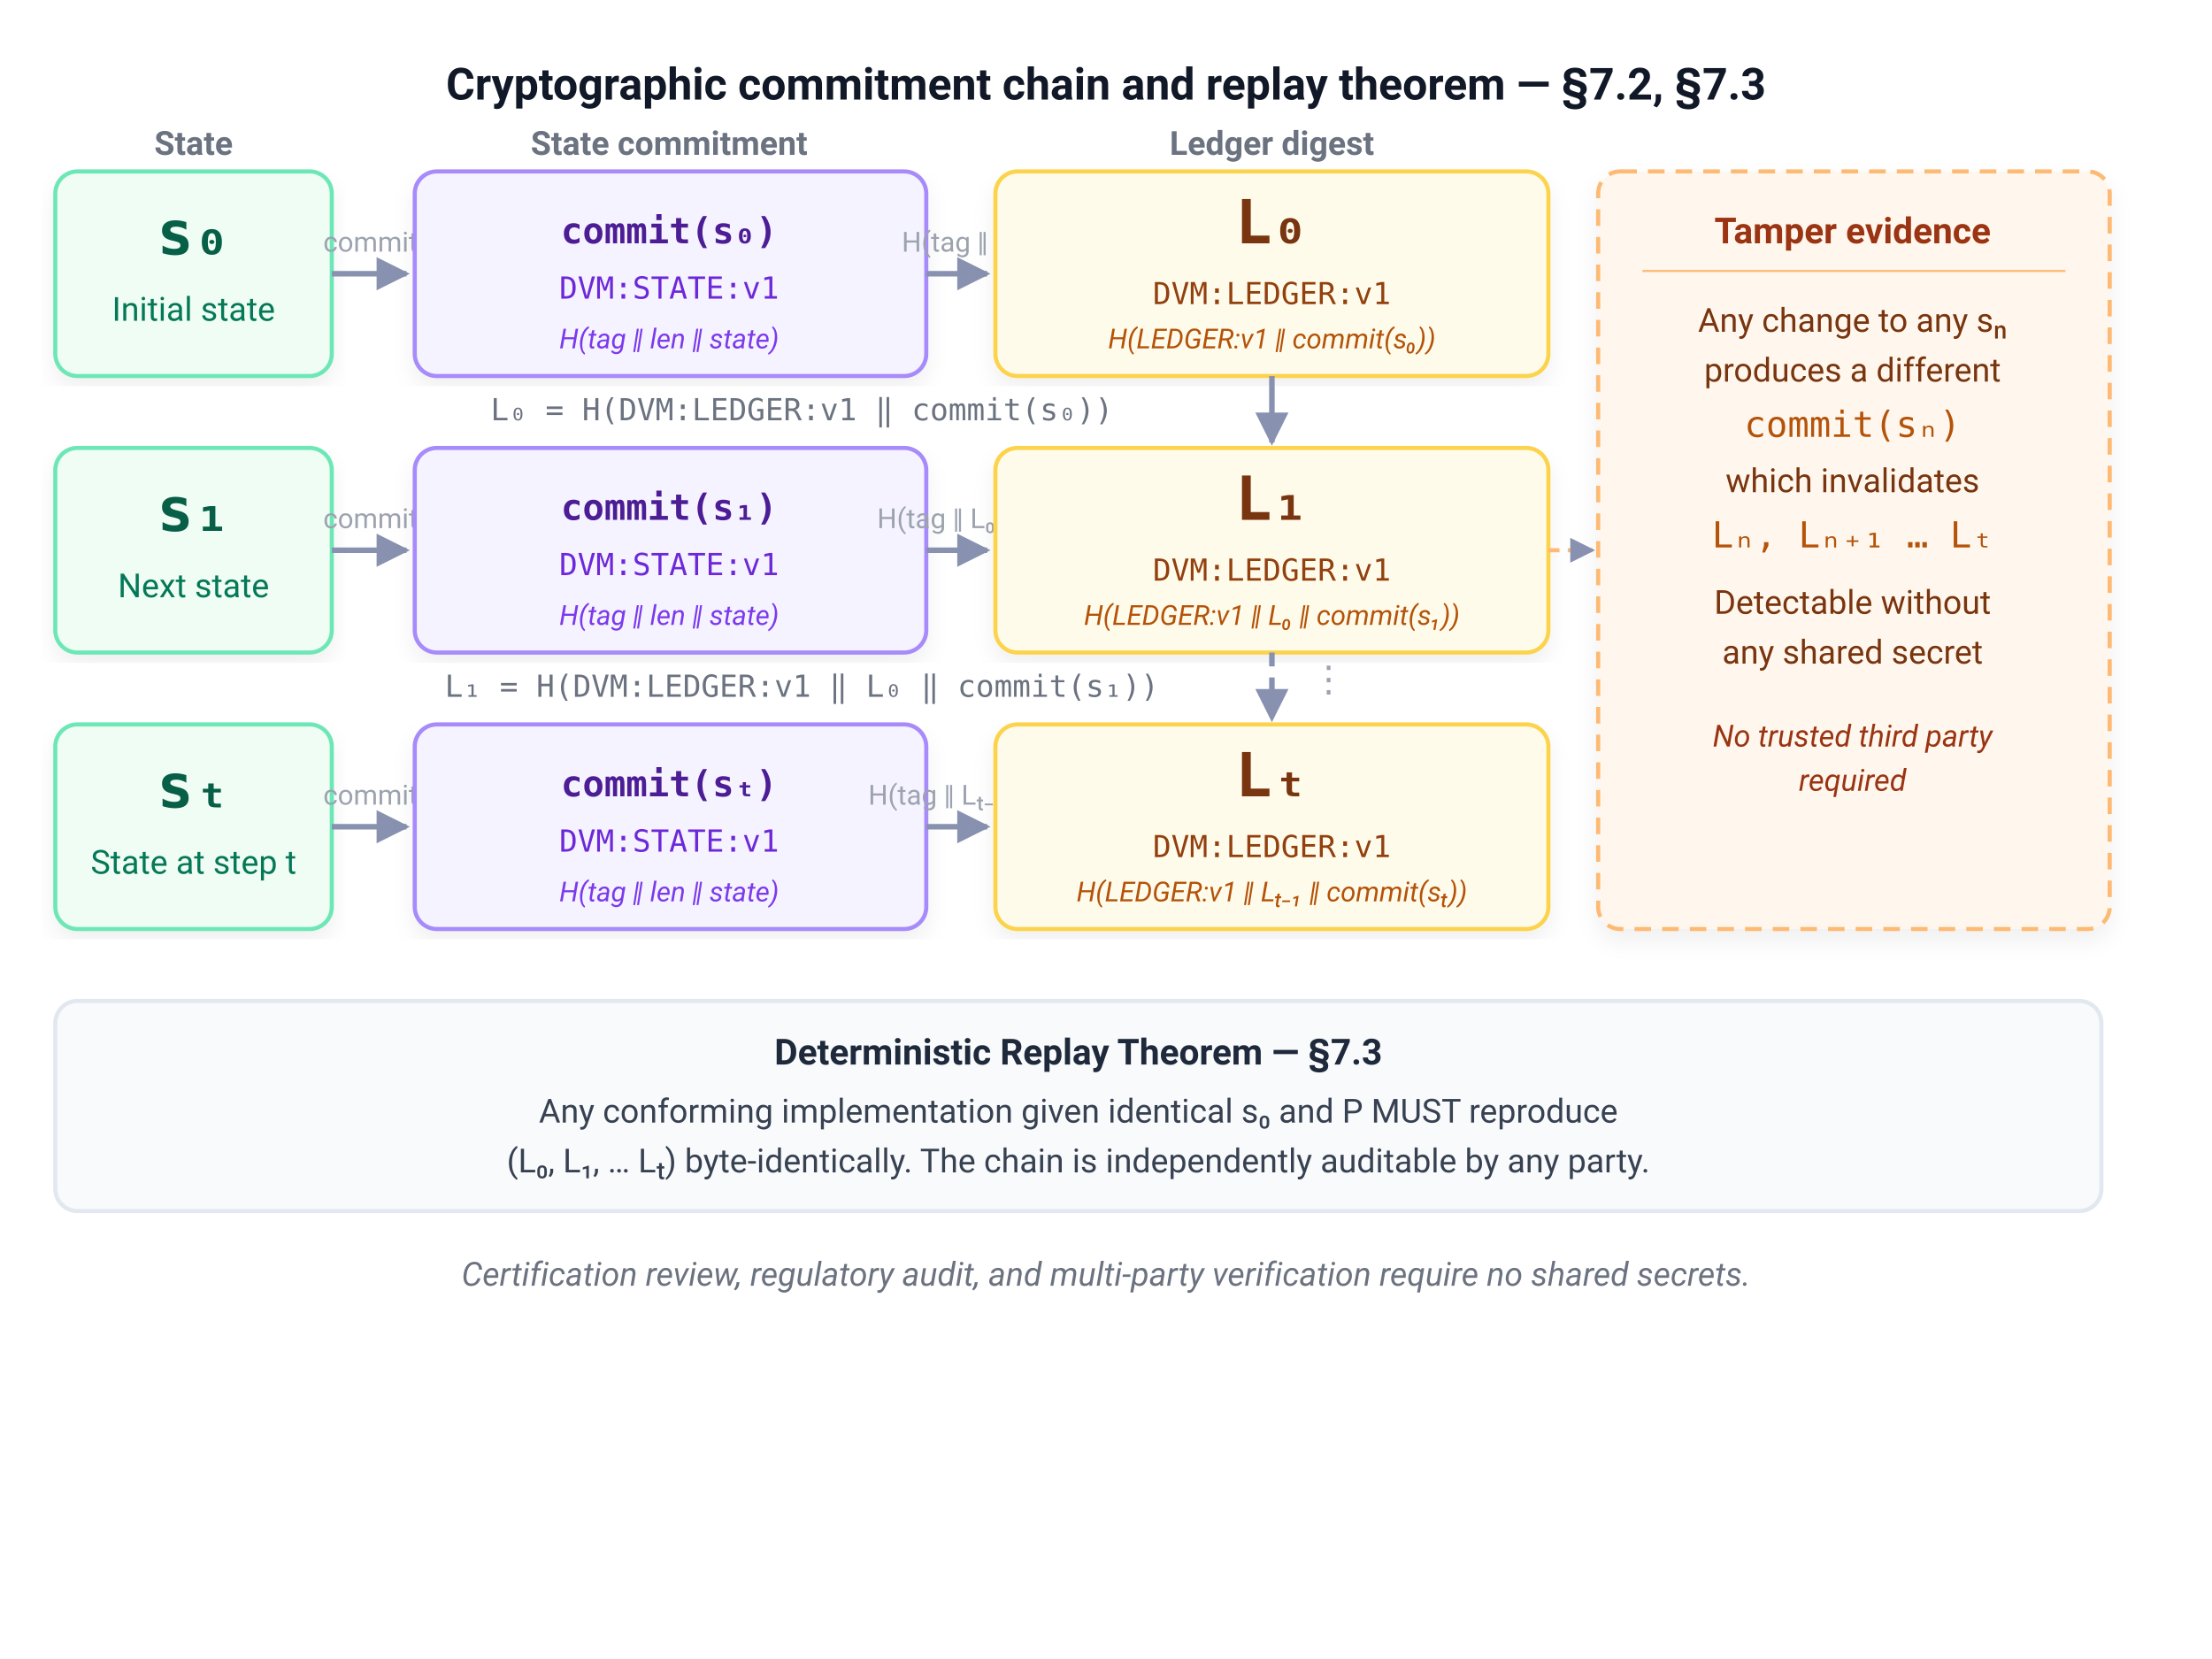
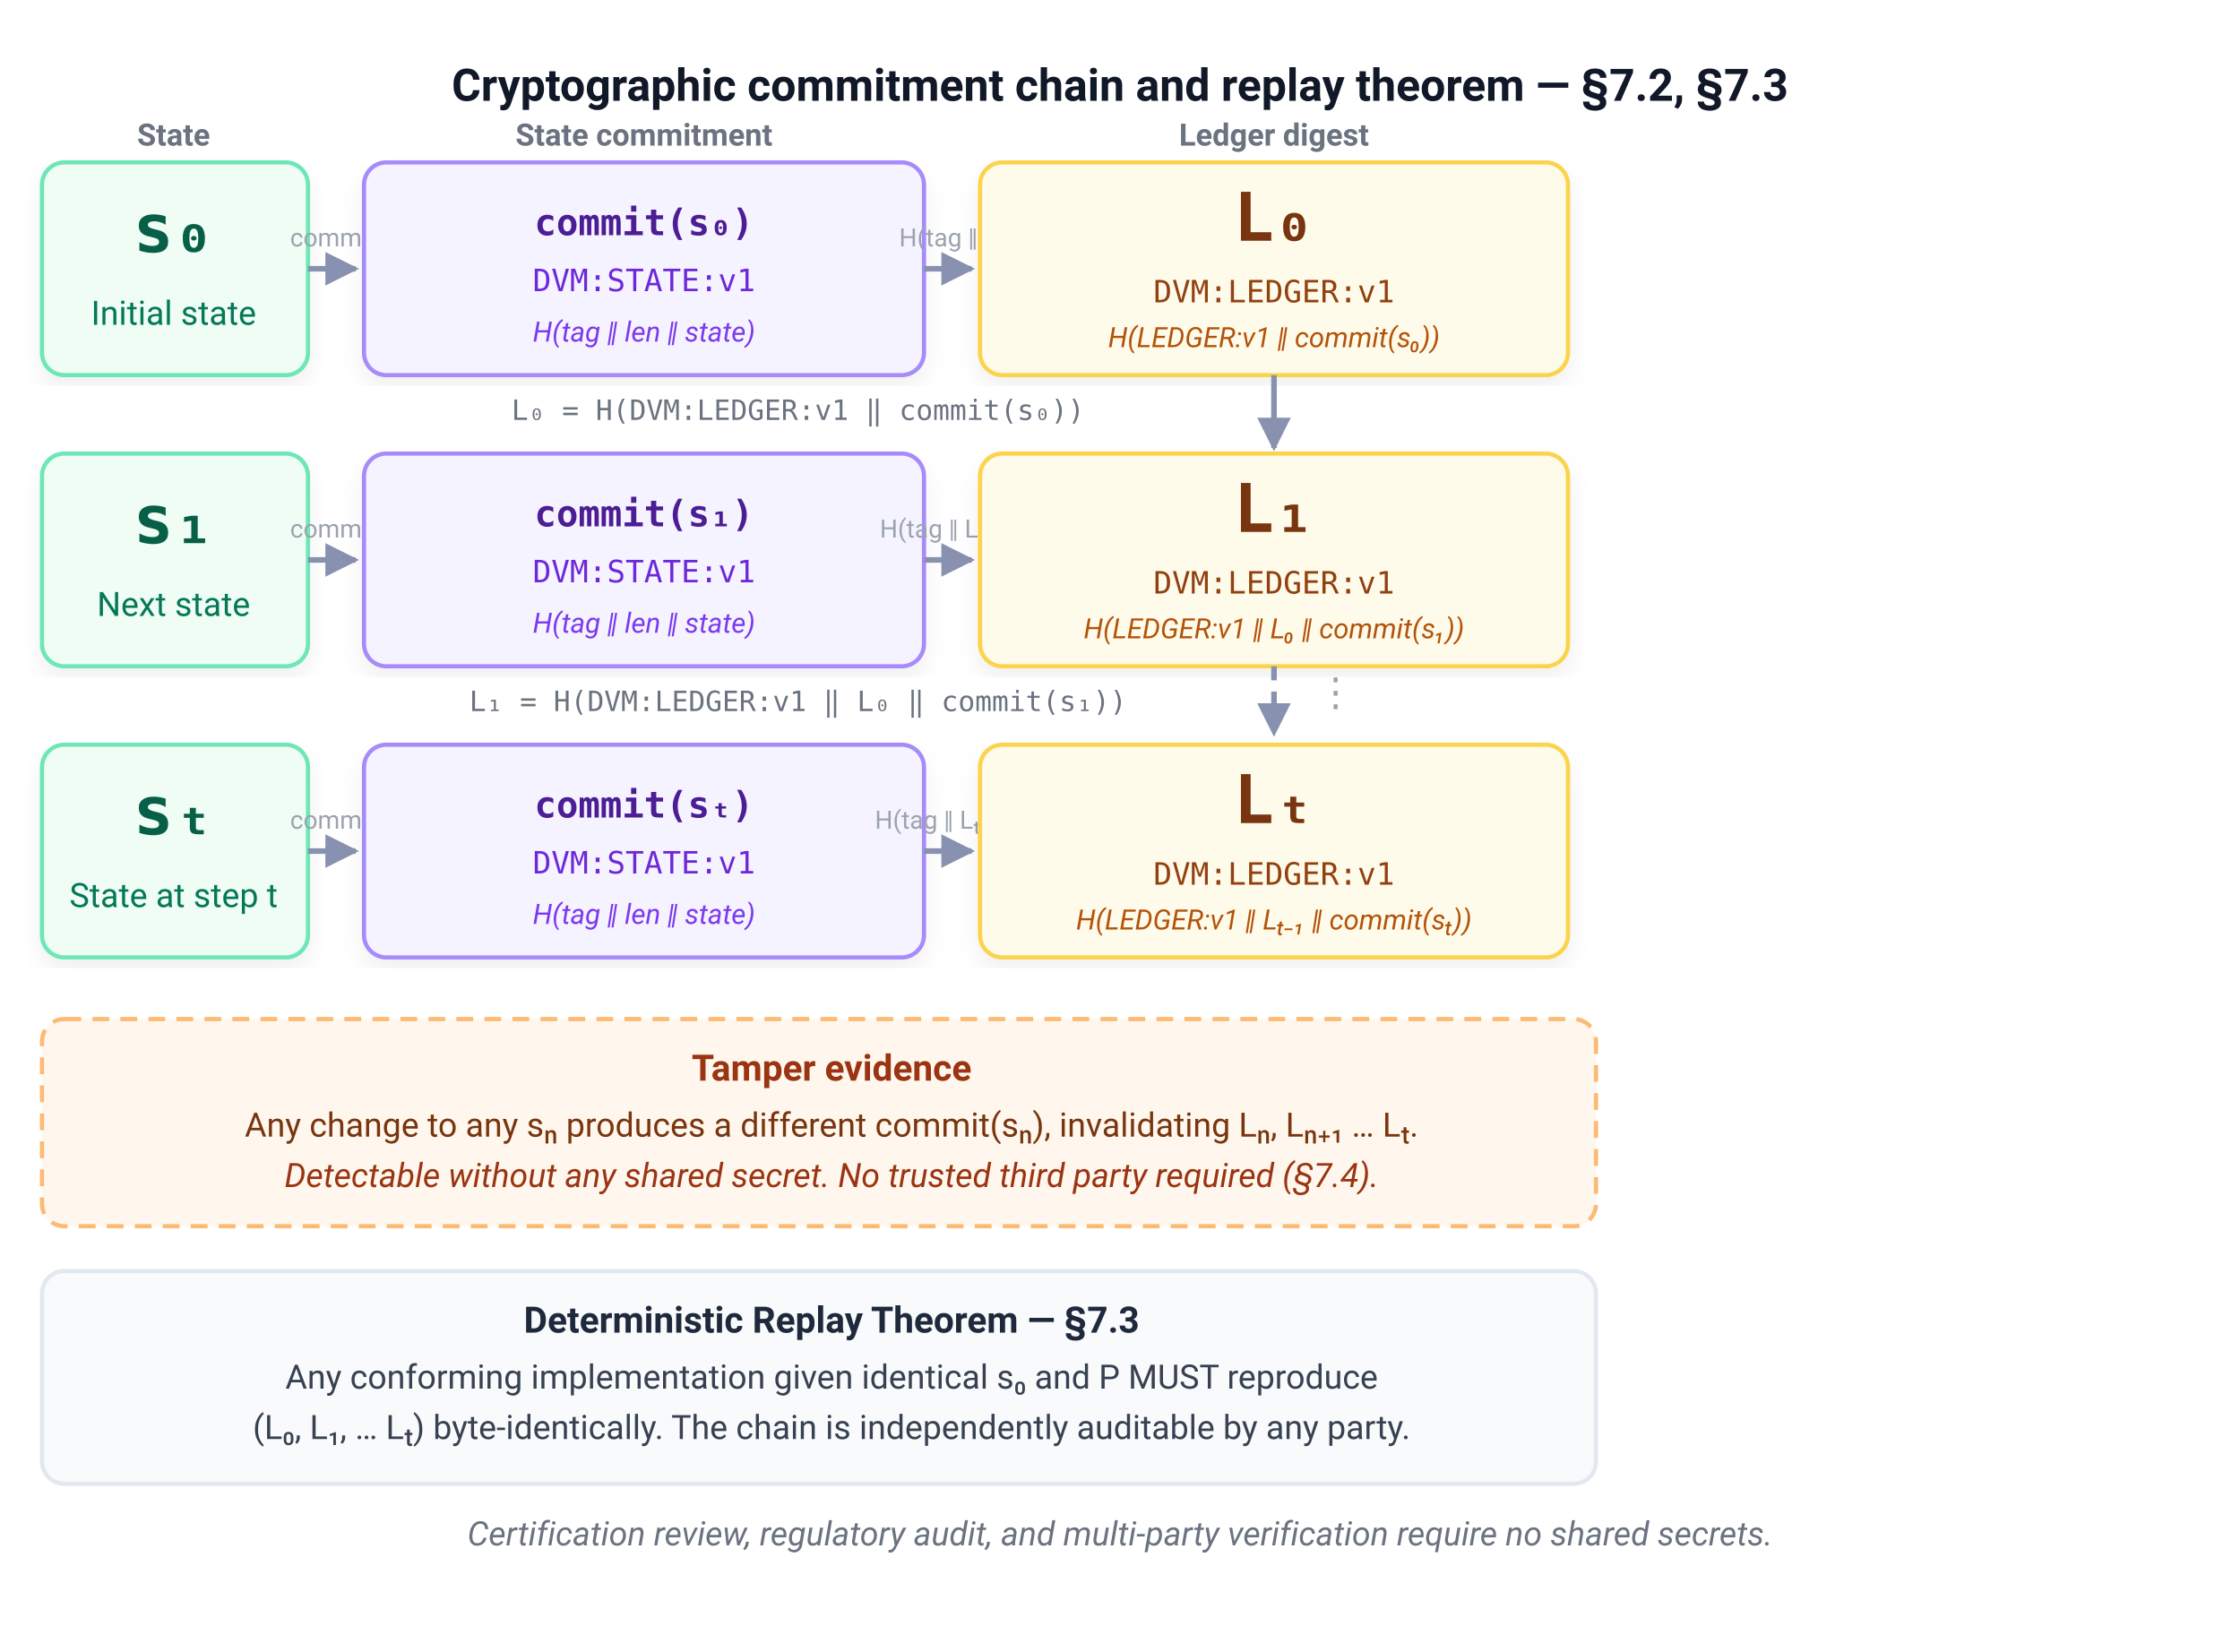
- <svg xmlns="http://www.w3.org/2000/svg" viewBox="0 0 800 600" width="100%" style="background-color: #ffffff; font-family: system-ui, -apple-system, 'Segoe UI', Roboto, Helvetica, Arial, sans-serif;">
+ <svg xmlns="http://www.w3.org/2000/svg" viewBox="0 0 800 590" width="100%" style="background-color: #ffffff; font-family: system-ui, -apple-system, 'Segoe UI', Roboto, Helvetica, Arial, sans-serif;">
  <defs>
    <marker id="arrow" viewBox="0 0 10 10" refX="9" refY="5" markerWidth="6" markerHeight="6" orient="auto">
      <path d="M 0 0 L 10 5 L 0 10 z" fill="#8892B0" />
    </marker>
    <filter id="shadow" x="-5%" y="-5%" width="110%" height="110%">
      <feDropShadow dx="0" dy="4" stdDeviation="4" flood-color="#000000" flood-opacity="0.06" />
    </filter>
  </defs>
  <text x="400" y="36" font-size="16" font-weight="600" text-anchor="middle" fill="#111827">Cryptographic commitment chain and replay theorem — §7.2, §7.3</text>
-   <text x="70" y="56" font-size="12" font-weight="bold" text-anchor="middle" fill="#6B7280">State</text>
-   <text x="242" y="56" font-size="12" font-weight="bold" text-anchor="middle" fill="#6B7280">State commitment</text>
-   <text x="460" y="56" font-size="12" font-weight="bold" text-anchor="middle" fill="#6B7280">Ledger digest</text>
-   <g transform="translate(20, 62)">
-     <rect width="100" height="74" rx="8" fill="#F0FDF4" stroke="#6EE7B7" stroke-width="1.5" filter="url(#shadow)" />
-     <text x="50" y="30" font-size="22" font-family="monospace" font-weight="bold" text-anchor="middle" fill="#065F46">s₀</text>
-     <text x="50" y="54" font-size="12" text-anchor="middle" fill="#047857">Initial state</text>
+   <text x="62" y="52" font-size="11" font-weight="bold" text-anchor="middle" fill="#6B7280">State</text>
+   <text x="230" y="52" font-size="11" font-weight="bold" text-anchor="middle" fill="#6B7280">State commitment</text>
+   <text x="455" y="52" font-size="11" font-weight="bold" text-anchor="middle" fill="#6B7280">Ledger digest</text>
+   <g transform="translate(15, 58)">
+     <rect width="95" height="76" rx="8" fill="#F0FDF4" stroke="#6EE7B7" stroke-width="1.5" filter="url(#shadow)" />
+     <text x="47" y="32" font-size="24" font-family="monospace" font-weight="bold" text-anchor="middle" fill="#065F46">s₀</text>
+     <text x="47" y="58" font-size="12" text-anchor="middle" fill="#047857">Initial state</text>
  </g>
-   <path d="M 120 99 L 147 99" stroke="#8892B0" stroke-width="2" marker-end="url(#arrow)" />
-   <text x="134" y="91" font-size="10" text-anchor="middle" fill="#9CA3AF">commit</text>
-   <g transform="translate(150, 62)">
-     <rect width="185" height="74" rx="8" fill="#F5F3FF" stroke="#A78BFA" stroke-width="1.5" filter="url(#shadow)" />
-     <text x="92" y="26" font-size="13" font-family="monospace" font-weight="bold" text-anchor="middle" fill="#4C1D95">commit(s₀)</text>
-     <text x="92" y="46" font-size="11" font-family="monospace" text-anchor="middle" fill="#6D28D9">DVM:STATE:v1</text>
-     <text x="92" y="64" font-size="10" font-style="italic" text-anchor="middle" fill="#7C3AED">H(tag ‖ len ‖ state)</text>
+   <path d="M 110 96 L 127 96" stroke="#8892B0" stroke-width="2" marker-end="url(#arrow)" />
+   <text x="119" y="88" font-size="9" text-anchor="middle" fill="#9CA3AF">commit</text>
+   <g transform="translate(130, 58)">
+     <rect width="200" height="76" rx="8" fill="#F5F3FF" stroke="#A78BFA" stroke-width="1.5" filter="url(#shadow)" />
+     <text x="100" y="26" font-size="13" font-family="monospace" font-weight="bold" text-anchor="middle" fill="#4C1D95">commit(s₀)</text>
+     <text x="100" y="46" font-size="11" font-family="monospace" text-anchor="middle" fill="#6D28D9">DVM:STATE:v1</text>
+     <text x="100" y="64" font-size="10" font-style="italic" text-anchor="middle" fill="#7C3AED">H(tag ‖ len ‖ state)</text>
  </g>
-   <path d="M 335 99 L 357 99" stroke="#8892B0" stroke-width="2" marker-end="url(#arrow)" />
-   <text x="346" y="91" font-size="10" text-anchor="middle" fill="#9CA3AF">H(tag ‖ ·)</text>
-   <g transform="translate(360, 62)">
-     <rect width="200" height="74" rx="8" fill="#FFFBEB" stroke="#FCD34D" stroke-width="1.5" filter="url(#shadow)" />
-     <text x="100" y="26" font-size="22" font-family="monospace" font-weight="bold" text-anchor="middle" fill="#78350F">L₀</text>
-     <text x="100" y="48" font-size="11" font-family="monospace" text-anchor="middle" fill="#92400E">DVM:LEDGER:v1</text>
-     <text x="100" y="64" font-size="10" font-style="italic" text-anchor="middle" fill="#B45309">H(LEDGER:v1 ‖ commit(s₀))</text>
+   <path d="M 330 96 L 347 96" stroke="#8892B0" stroke-width="2" marker-end="url(#arrow)" />
+   <text x="339" y="88" font-size="9" text-anchor="middle" fill="#9CA3AF">H(tag ‖ ·)</text>
+   <g transform="translate(350, 58)">
+     <rect width="210" height="76" rx="8" fill="#FFFBEB" stroke="#FCD34D" stroke-width="1.5" filter="url(#shadow)" />
+     <text x="105" y="28" font-size="24" font-family="monospace" font-weight="bold" text-anchor="middle" fill="#78350F">L₀</text>
+     <text x="105" y="50" font-size="11" font-family="monospace" text-anchor="middle" fill="#92400E">DVM:LEDGER:v1</text>
+     <text x="105" y="66" font-size="10" font-style="italic" text-anchor="middle" fill="#B45309">H(LEDGER:v1 ‖ commit(s₀))</text>
  </g>
-   <text x="290" y="152" font-size="11" font-family="monospace" text-anchor="middle" fill="#6B7280">L₀ = H(DVM:LEDGER:v1 ‖ commit(s₀))</text>
-   <path d="M 460 136 L 460 160" stroke="#8892B0" stroke-width="2" marker-end="url(#arrow)" />
-   <g transform="translate(20, 162)">
-     <rect width="100" height="74" rx="8" fill="#F0FDF4" stroke="#6EE7B7" stroke-width="1.5" filter="url(#shadow)" />
-     <text x="50" y="30" font-size="22" font-family="monospace" font-weight="bold" text-anchor="middle" fill="#065F46">s₁</text>
-     <text x="50" y="54" font-size="12" text-anchor="middle" fill="#047857">Next state</text>
+   <text x="285" y="150" font-size="10" font-family="monospace" text-anchor="middle" fill="#6B7280">L₀ = H(DVM:LEDGER:v1 ‖ commit(s₀))</text>
+   <path d="M 455 134 L 455 160" stroke="#8892B0" stroke-width="2" marker-end="url(#arrow)" />
+   <g transform="translate(15, 162)">
+     <rect width="95" height="76" rx="8" fill="#F0FDF4" stroke="#6EE7B7" stroke-width="1.5" filter="url(#shadow)" />
+     <text x="47" y="32" font-size="24" font-family="monospace" font-weight="bold" text-anchor="middle" fill="#065F46">s₁</text>
+     <text x="47" y="58" font-size="12" text-anchor="middle" fill="#047857">Next state</text>
  </g>
-   <path d="M 120 199 L 147 199" stroke="#8892B0" stroke-width="2" marker-end="url(#arrow)" />
-   <text x="134" y="191" font-size="10" text-anchor="middle" fill="#9CA3AF">commit</text>
-   <g transform="translate(150, 162)">
-     <rect width="185" height="74" rx="8" fill="#F5F3FF" stroke="#A78BFA" stroke-width="1.5" filter="url(#shadow)" />
-     <text x="92" y="26" font-size="13" font-family="monospace" font-weight="bold" text-anchor="middle" fill="#4C1D95">commit(s₁)</text>
-     <text x="92" y="46" font-size="11" font-family="monospace" text-anchor="middle" fill="#6D28D9">DVM:STATE:v1</text>
-     <text x="92" y="64" font-size="10" font-style="italic" text-anchor="middle" fill="#7C3AED">H(tag ‖ len ‖ state)</text>
+   <path d="M 110 200 L 127 200" stroke="#8892B0" stroke-width="2" marker-end="url(#arrow)" />
+   <text x="119" y="192" font-size="9" text-anchor="middle" fill="#9CA3AF">commit</text>
+   <g transform="translate(130, 162)">
+     <rect width="200" height="76" rx="8" fill="#F5F3FF" stroke="#A78BFA" stroke-width="1.5" filter="url(#shadow)" />
+     <text x="100" y="26" font-size="13" font-family="monospace" font-weight="bold" text-anchor="middle" fill="#4C1D95">commit(s₁)</text>
+     <text x="100" y="46" font-size="11" font-family="monospace" text-anchor="middle" fill="#6D28D9">DVM:STATE:v1</text>
+     <text x="100" y="64" font-size="10" font-style="italic" text-anchor="middle" fill="#7C3AED">H(tag ‖ len ‖ state)</text>
  </g>
-   <path d="M 335 199 L 357 199" stroke="#8892B0" stroke-width="2" marker-end="url(#arrow)" />
-   <text x="346" y="191" font-size="10" text-anchor="middle" fill="#9CA3AF">H(tag ‖ L₀ ‖ ·)</text>
-   <g transform="translate(360, 162)">
-     <rect width="200" height="74" rx="8" fill="#FFFBEB" stroke="#FCD34D" stroke-width="1.5" filter="url(#shadow)" />
-     <text x="100" y="26" font-size="22" font-family="monospace" font-weight="bold" text-anchor="middle" fill="#78350F">L₁</text>
-     <text x="100" y="48" font-size="11" font-family="monospace" text-anchor="middle" fill="#92400E">DVM:LEDGER:v1</text>
-     <text x="100" y="64" font-size="10" font-style="italic" text-anchor="middle" fill="#B45309">H(LEDGER:v1 ‖ L₀ ‖ commit(s₁))</text>
+   <path d="M 330 200 L 347 200" stroke="#8892B0" stroke-width="2" marker-end="url(#arrow)" />
+   <text x="339" y="192" font-size="9" text-anchor="middle" fill="#9CA3AF">H(tag ‖ L₀ ‖·)</text>
+   <g transform="translate(350, 162)">
+     <rect width="210" height="76" rx="8" fill="#FFFBEB" stroke="#FCD34D" stroke-width="1.5" filter="url(#shadow)" />
+     <text x="105" y="28" font-size="24" font-family="monospace" font-weight="bold" text-anchor="middle" fill="#78350F">L₁</text>
+     <text x="105" y="50" font-size="11" font-family="monospace" text-anchor="middle" fill="#92400E">DVM:LEDGER:v1</text>
+     <text x="105" y="66" font-size="10" font-style="italic" text-anchor="middle" fill="#B45309">H(LEDGER:v1 ‖ L₀ ‖ commit(s₁))</text>
  </g>
-   <text x="290" y="252" font-size="11" font-family="monospace" text-anchor="middle" fill="#6B7280">L₁ = H(DVM:LEDGER:v1 ‖ L₀ ‖ commit(s₁))</text>
-   <path d="M 460 236 L 460 260" stroke="#8892B0" stroke-width="2" stroke-dasharray="5 4" marker-end="url(#arrow)" />
-   <text x="474" y="250" font-size="13" fill="#9CA3AF">⋮</text>
-   <g transform="translate(20, 262)">
-     <rect width="100" height="74" rx="8" fill="#F0FDF4" stroke="#6EE7B7" stroke-width="1.5" filter="url(#shadow)" />
-     <text x="50" y="30" font-size="22" font-family="monospace" font-weight="bold" text-anchor="middle" fill="#065F46">sₜ</text>
-     <text x="50" y="54" font-size="12" text-anchor="middle" fill="#047857">State at step t</text>
+   <text x="285" y="254" font-size="10" font-family="monospace" text-anchor="middle" fill="#6B7280">L₁ = H(DVM:LEDGER:v1 ‖ L₀ ‖ commit(s₁))</text>
+   <path d="M 455 238 L 455 262" stroke="#8892B0" stroke-width="2" stroke-dasharray="5 4" marker-end="url(#arrow)" />
+   <text x="470" y="252" font-size="14" fill="#9CA3AF">⋮</text>
+   <g transform="translate(15, 266)">
+     <rect width="95" height="76" rx="8" fill="#F0FDF4" stroke="#6EE7B7" stroke-width="1.5" filter="url(#shadow)" />
+     <text x="47" y="32" font-size="24" font-family="monospace" font-weight="bold" text-anchor="middle" fill="#065F46">sₜ</text>
+     <text x="47" y="58" font-size="12" text-anchor="middle" fill="#047857">State at step t</text>
  </g>
-   <path d="M 120 299 L 147 299" stroke="#8892B0" stroke-width="2" marker-end="url(#arrow)" />
-   <text x="134" y="291" font-size="10" text-anchor="middle" fill="#9CA3AF">commit</text>
-   <g transform="translate(150, 262)">
-     <rect width="185" height="74" rx="8" fill="#F5F3FF" stroke="#A78BFA" stroke-width="1.5" filter="url(#shadow)" />
-     <text x="92" y="26" font-size="13" font-family="monospace" font-weight="bold" text-anchor="middle" fill="#4C1D95">commit(sₜ)</text>
-     <text x="92" y="46" font-size="11" font-family="monospace" text-anchor="middle" fill="#6D28D9">DVM:STATE:v1</text>
-     <text x="92" y="64" font-size="10" font-style="italic" text-anchor="middle" fill="#7C3AED">H(tag ‖ len ‖ state)</text>
+   <path d="M 110 304 L 127 304" stroke="#8892B0" stroke-width="2" marker-end="url(#arrow)" />
+   <text x="119" y="296" font-size="9" text-anchor="middle" fill="#9CA3AF">commit</text>
+   <g transform="translate(130, 266)">
+     <rect width="200" height="76" rx="8" fill="#F5F3FF" stroke="#A78BFA" stroke-width="1.5" filter="url(#shadow)" />
+     <text x="100" y="26" font-size="13" font-family="monospace" font-weight="bold" text-anchor="middle" fill="#4C1D95">commit(sₜ)</text>
+     <text x="100" y="46" font-size="11" font-family="monospace" text-anchor="middle" fill="#6D28D9">DVM:STATE:v1</text>
+     <text x="100" y="64" font-size="10" font-style="italic" text-anchor="middle" fill="#7C3AED">H(tag ‖ len ‖ state)</text>
  </g>
-   <path d="M 335 299 L 357 299" stroke="#8892B0" stroke-width="2" marker-end="url(#arrow)" />
-   <text x="346" y="291" font-size="10" text-anchor="middle" fill="#9CA3AF">H(tag ‖ Lₜ₋₁ ‖ ·)</text>
-   <g transform="translate(360, 262)">
-     <rect width="200" height="74" rx="8" fill="#FFFBEB" stroke="#FCD34D" stroke-width="1.5" filter="url(#shadow)" />
-     <text x="100" y="26" font-size="22" font-family="monospace" font-weight="bold" text-anchor="middle" fill="#78350F">Lₜ</text>
-     <text x="100" y="48" font-size="11" font-family="monospace" text-anchor="middle" fill="#92400E">DVM:LEDGER:v1</text>
-     <text x="100" y="64" font-size="10" font-style="italic" text-anchor="middle" fill="#B45309">H(LEDGER:v1 ‖ Lₜ₋₁ ‖ commit(sₜ))</text>
+   <path d="M 330 304 L 347 304" stroke="#8892B0" stroke-width="2" marker-end="url(#arrow)" />
+   <text x="339" y="296" font-size="9" text-anchor="middle" fill="#9CA3AF">H(tag ‖ Lₜ₋₁‖·)</text>
+   <g transform="translate(350, 266)">
+     <rect width="210" height="76" rx="8" fill="#FFFBEB" stroke="#FCD34D" stroke-width="1.5" filter="url(#shadow)" />
+     <text x="105" y="28" font-size="24" font-family="monospace" font-weight="bold" text-anchor="middle" fill="#78350F">Lₜ</text>
+     <text x="105" y="50" font-size="11" font-family="monospace" text-anchor="middle" fill="#92400E">DVM:LEDGER:v1</text>
+     <text x="105" y="66" font-size="10" font-style="italic" text-anchor="middle" fill="#B45309">H(LEDGER:v1 ‖ Lₜ₋₁ ‖ commit(sₜ))</text>
  </g>
-   <rect x="578" y="62" width="185" height="274" rx="8" fill="#FFF7ED" stroke="#FDBA74" stroke-width="1.5" stroke-dasharray="6 4" filter="url(#shadow)" />
-   <text x="670" y="88" font-size="13" font-weight="bold" text-anchor="middle" fill="#9A3412">Tamper evidence</text>
-   <line x1="594" y1="98" x2="747" y2="98" stroke="#FDBA74" stroke-width="0.75" />
-   <text x="670" y="120" font-size="12" text-anchor="middle" fill="#78350F">Any change to any sₙ</text>
-   <text x="670" y="138" font-size="12" text-anchor="middle" fill="#78350F">produces a different</text>
-   <text x="670" y="158" font-size="13" font-family="monospace" text-anchor="middle" fill="#B45309">commit(sₙ)</text>
-   <text x="670" y="178" font-size="12" text-anchor="middle" fill="#78350F">which invalidates</text>
-   <text x="670" y="198" font-size="13" font-family="monospace" text-anchor="middle" fill="#B45309">Lₙ, Lₙ₊₁ … Lₜ</text>
-   <text x="670" y="222" font-size="12" text-anchor="middle" fill="#78350F">Detectable without</text>
-   <text x="670" y="240" font-size="12" text-anchor="middle" fill="#78350F">any shared secret</text>
-   <text x="670" y="270" font-size="11" font-style="italic" text-anchor="middle" fill="#9A3412">No trusted third party</text>
-   <text x="670" y="286" font-size="11" font-style="italic" text-anchor="middle" fill="#9A3412">required</text>
-   <path d="M 560 199 L 576 199" stroke="#FDBA74" stroke-width="1.5" stroke-dasharray="4 3" marker-end="url(#arrow)" />
-   <rect x="20" y="362" width="740" height="76" rx="8" fill="#F8FAFC" stroke="#E2E8F0" stroke-width="1.5" />
-   <text x="390" y="385" font-size="13" font-weight="bold" text-anchor="middle" fill="#1E293B">Deterministic Replay Theorem — §7.3</text>
-   <text x="390" y="406" font-size="12" text-anchor="middle" fill="#374151">Any conforming implementation given identical s₀ and P MUST reproduce</text>
-   <text x="390" y="424" font-size="12" text-anchor="middle" fill="#374151">(L₀, L₁, … Lₜ) byte-identically. The chain is independently auditable by any party.</text>
-   <text x="400" y="465" font-size="12" font-style="italic" text-anchor="middle" fill="#6B7280">Certification review, regulatory audit, and multi-party verification require no shared secrets.</text>
+   <rect x="15" y="364" width="555" height="74" rx="8" fill="#FFF7ED" stroke="#FDBA74" stroke-width="1.5" stroke-dasharray="6 4" />
+   <text x="297" y="386" font-size="13" font-weight="bold" text-anchor="middle" fill="#9A3412">Tamper evidence</text>
+   <text x="297" y="406" font-size="12" text-anchor="middle" fill="#78350F">Any change to any sₙ produces a different commit(sₙ), invalidating Lₙ, Lₙ₊₁ … Lₜ.</text>
+   <text x="297" y="424" font-size="12" font-style="italic" text-anchor="middle" fill="#9A3412">Detectable without any shared secret. No trusted third party required (§7.4).</text>
+   <rect x="15" y="454" width="555" height="76" rx="8" fill="#F8FAFC" stroke="#E2E8F0" stroke-width="1.5" />
+   <text x="297" y="476" font-size="13" font-weight="bold" text-anchor="middle" fill="#1E293B">Deterministic Replay Theorem — §7.3</text>
+   <text x="297" y="496" font-size="12" text-anchor="middle" fill="#374151">Any conforming implementation given identical s₀ and P MUST reproduce</text>
+   <text x="297" y="514" font-size="12" text-anchor="middle" fill="#374151">(L₀, L₁, … Lₜ) byte-identically. The chain is independently auditable by any party.</text>
+   <text x="400" y="552" font-size="12" font-style="italic" text-anchor="middle" fill="#6B7280">Certification review, regulatory audit, and multi-party verification require no shared secrets.</text>
</svg>
